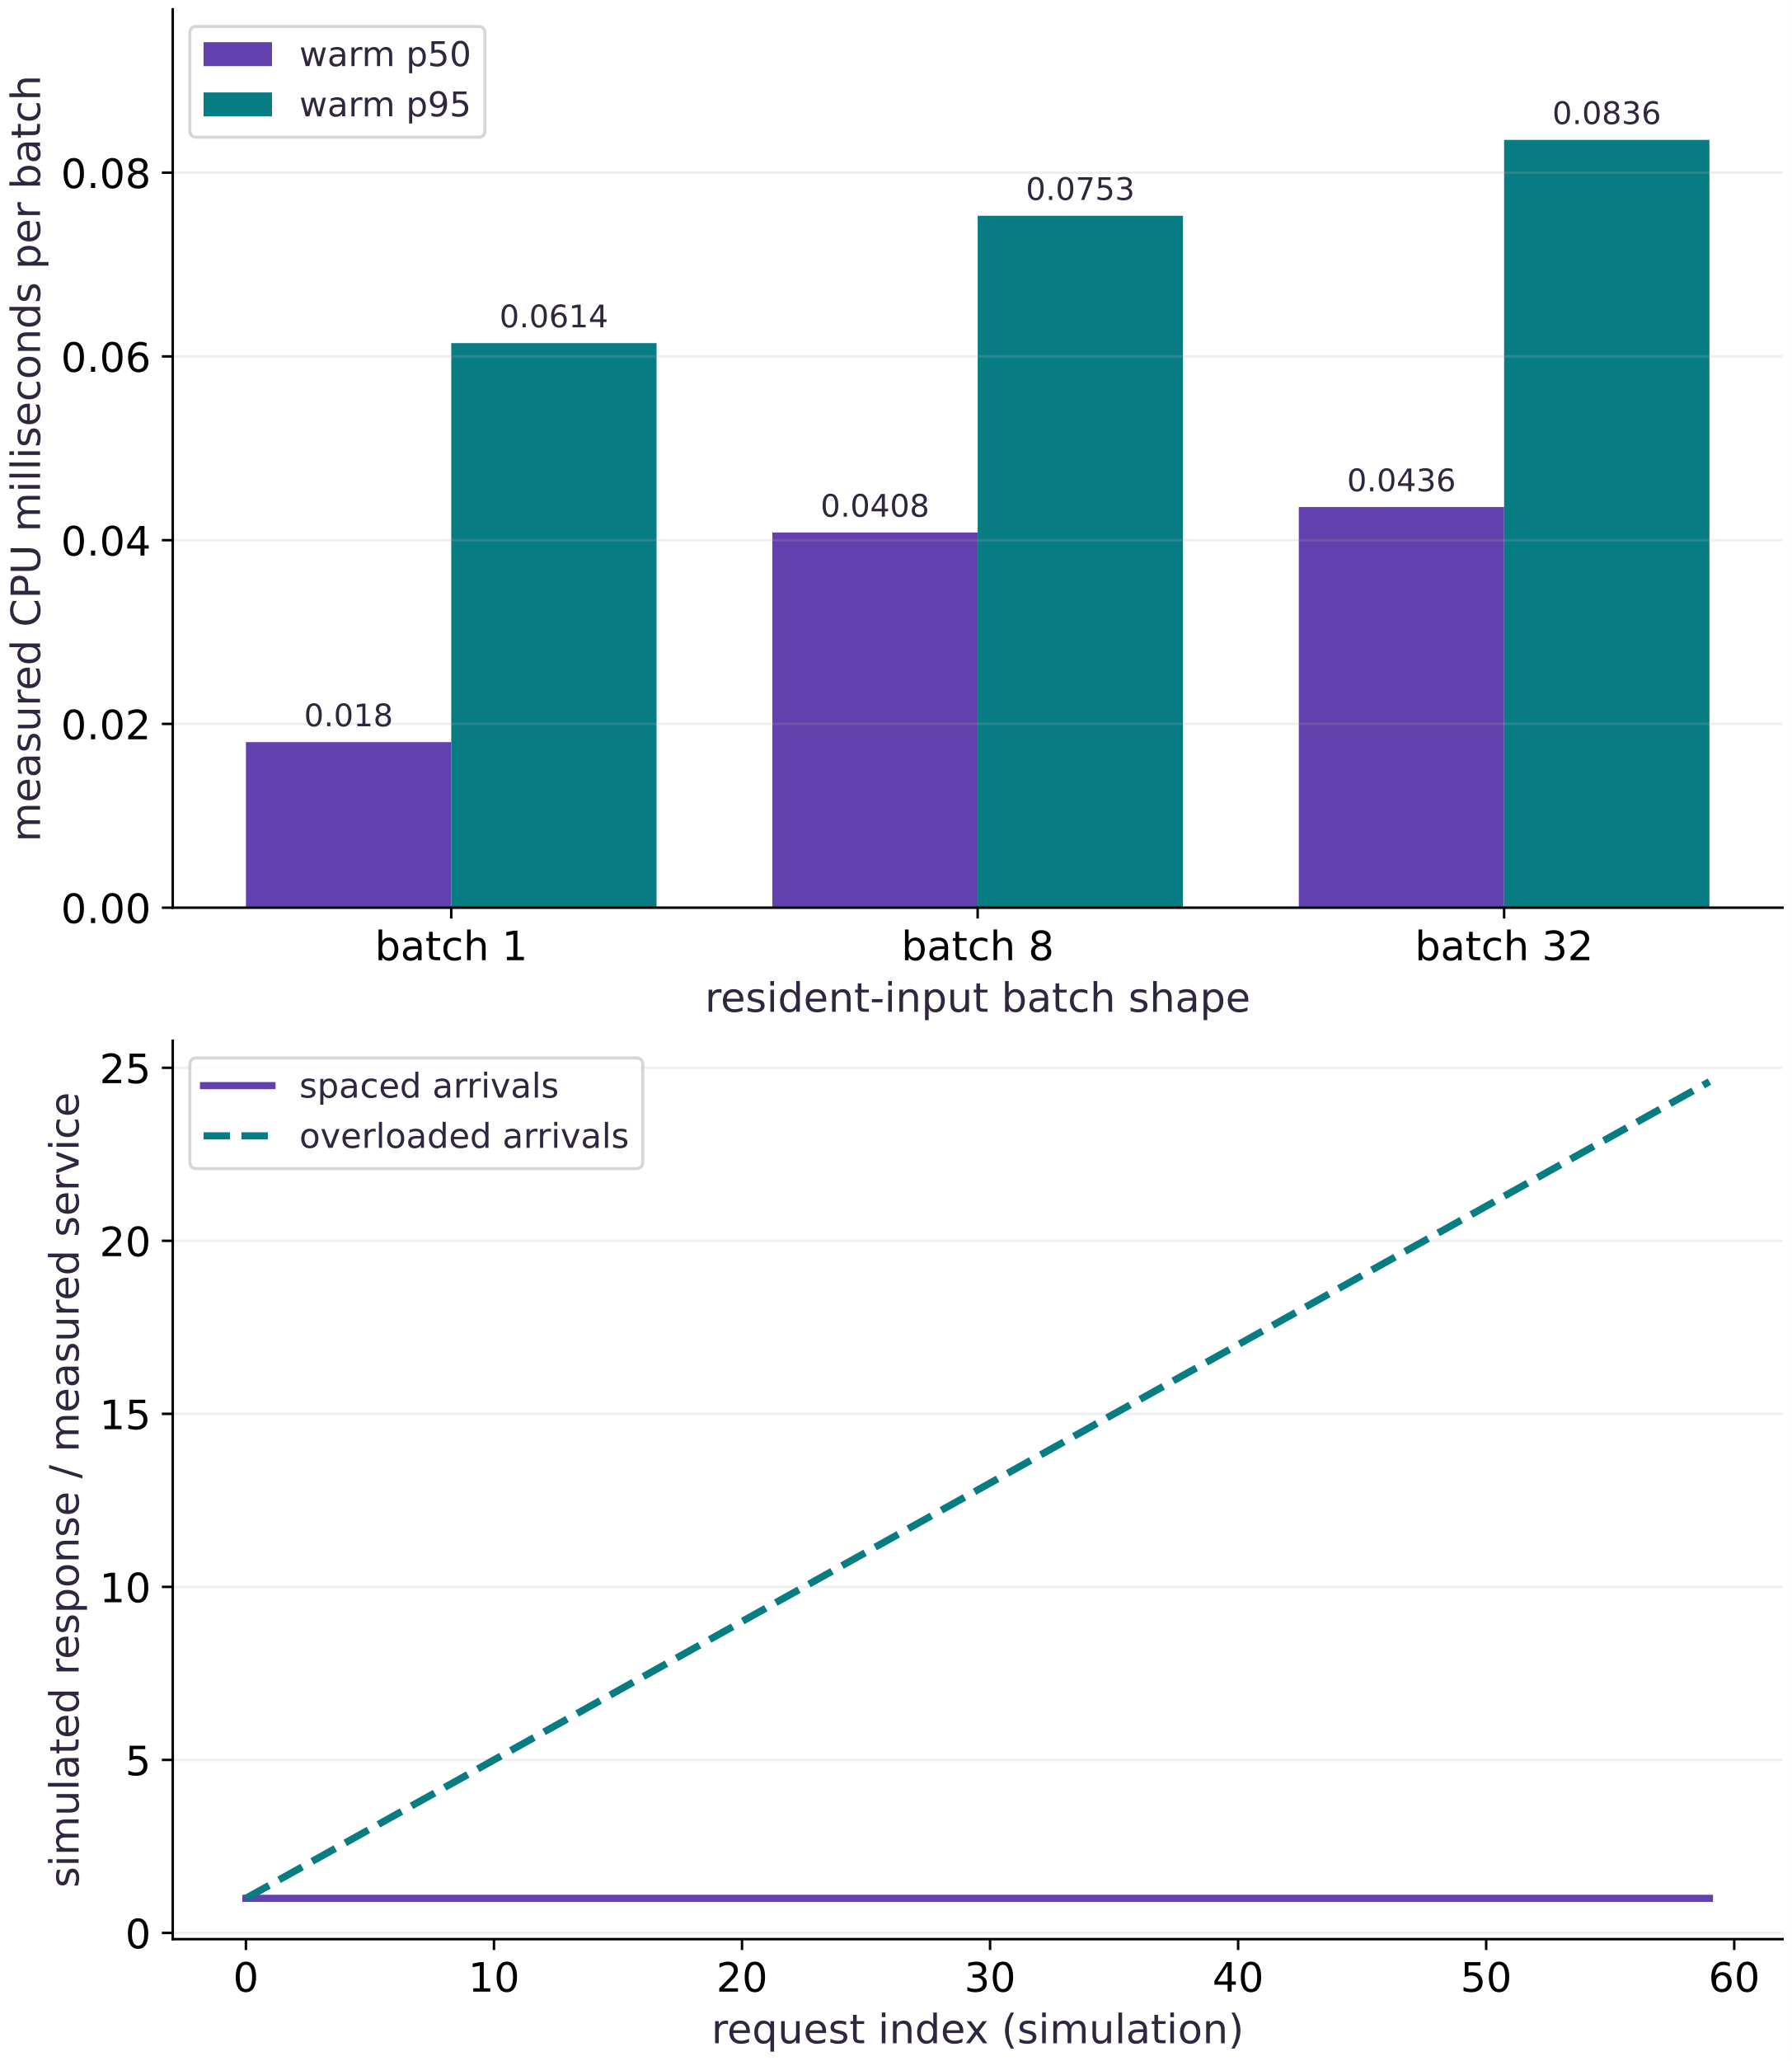
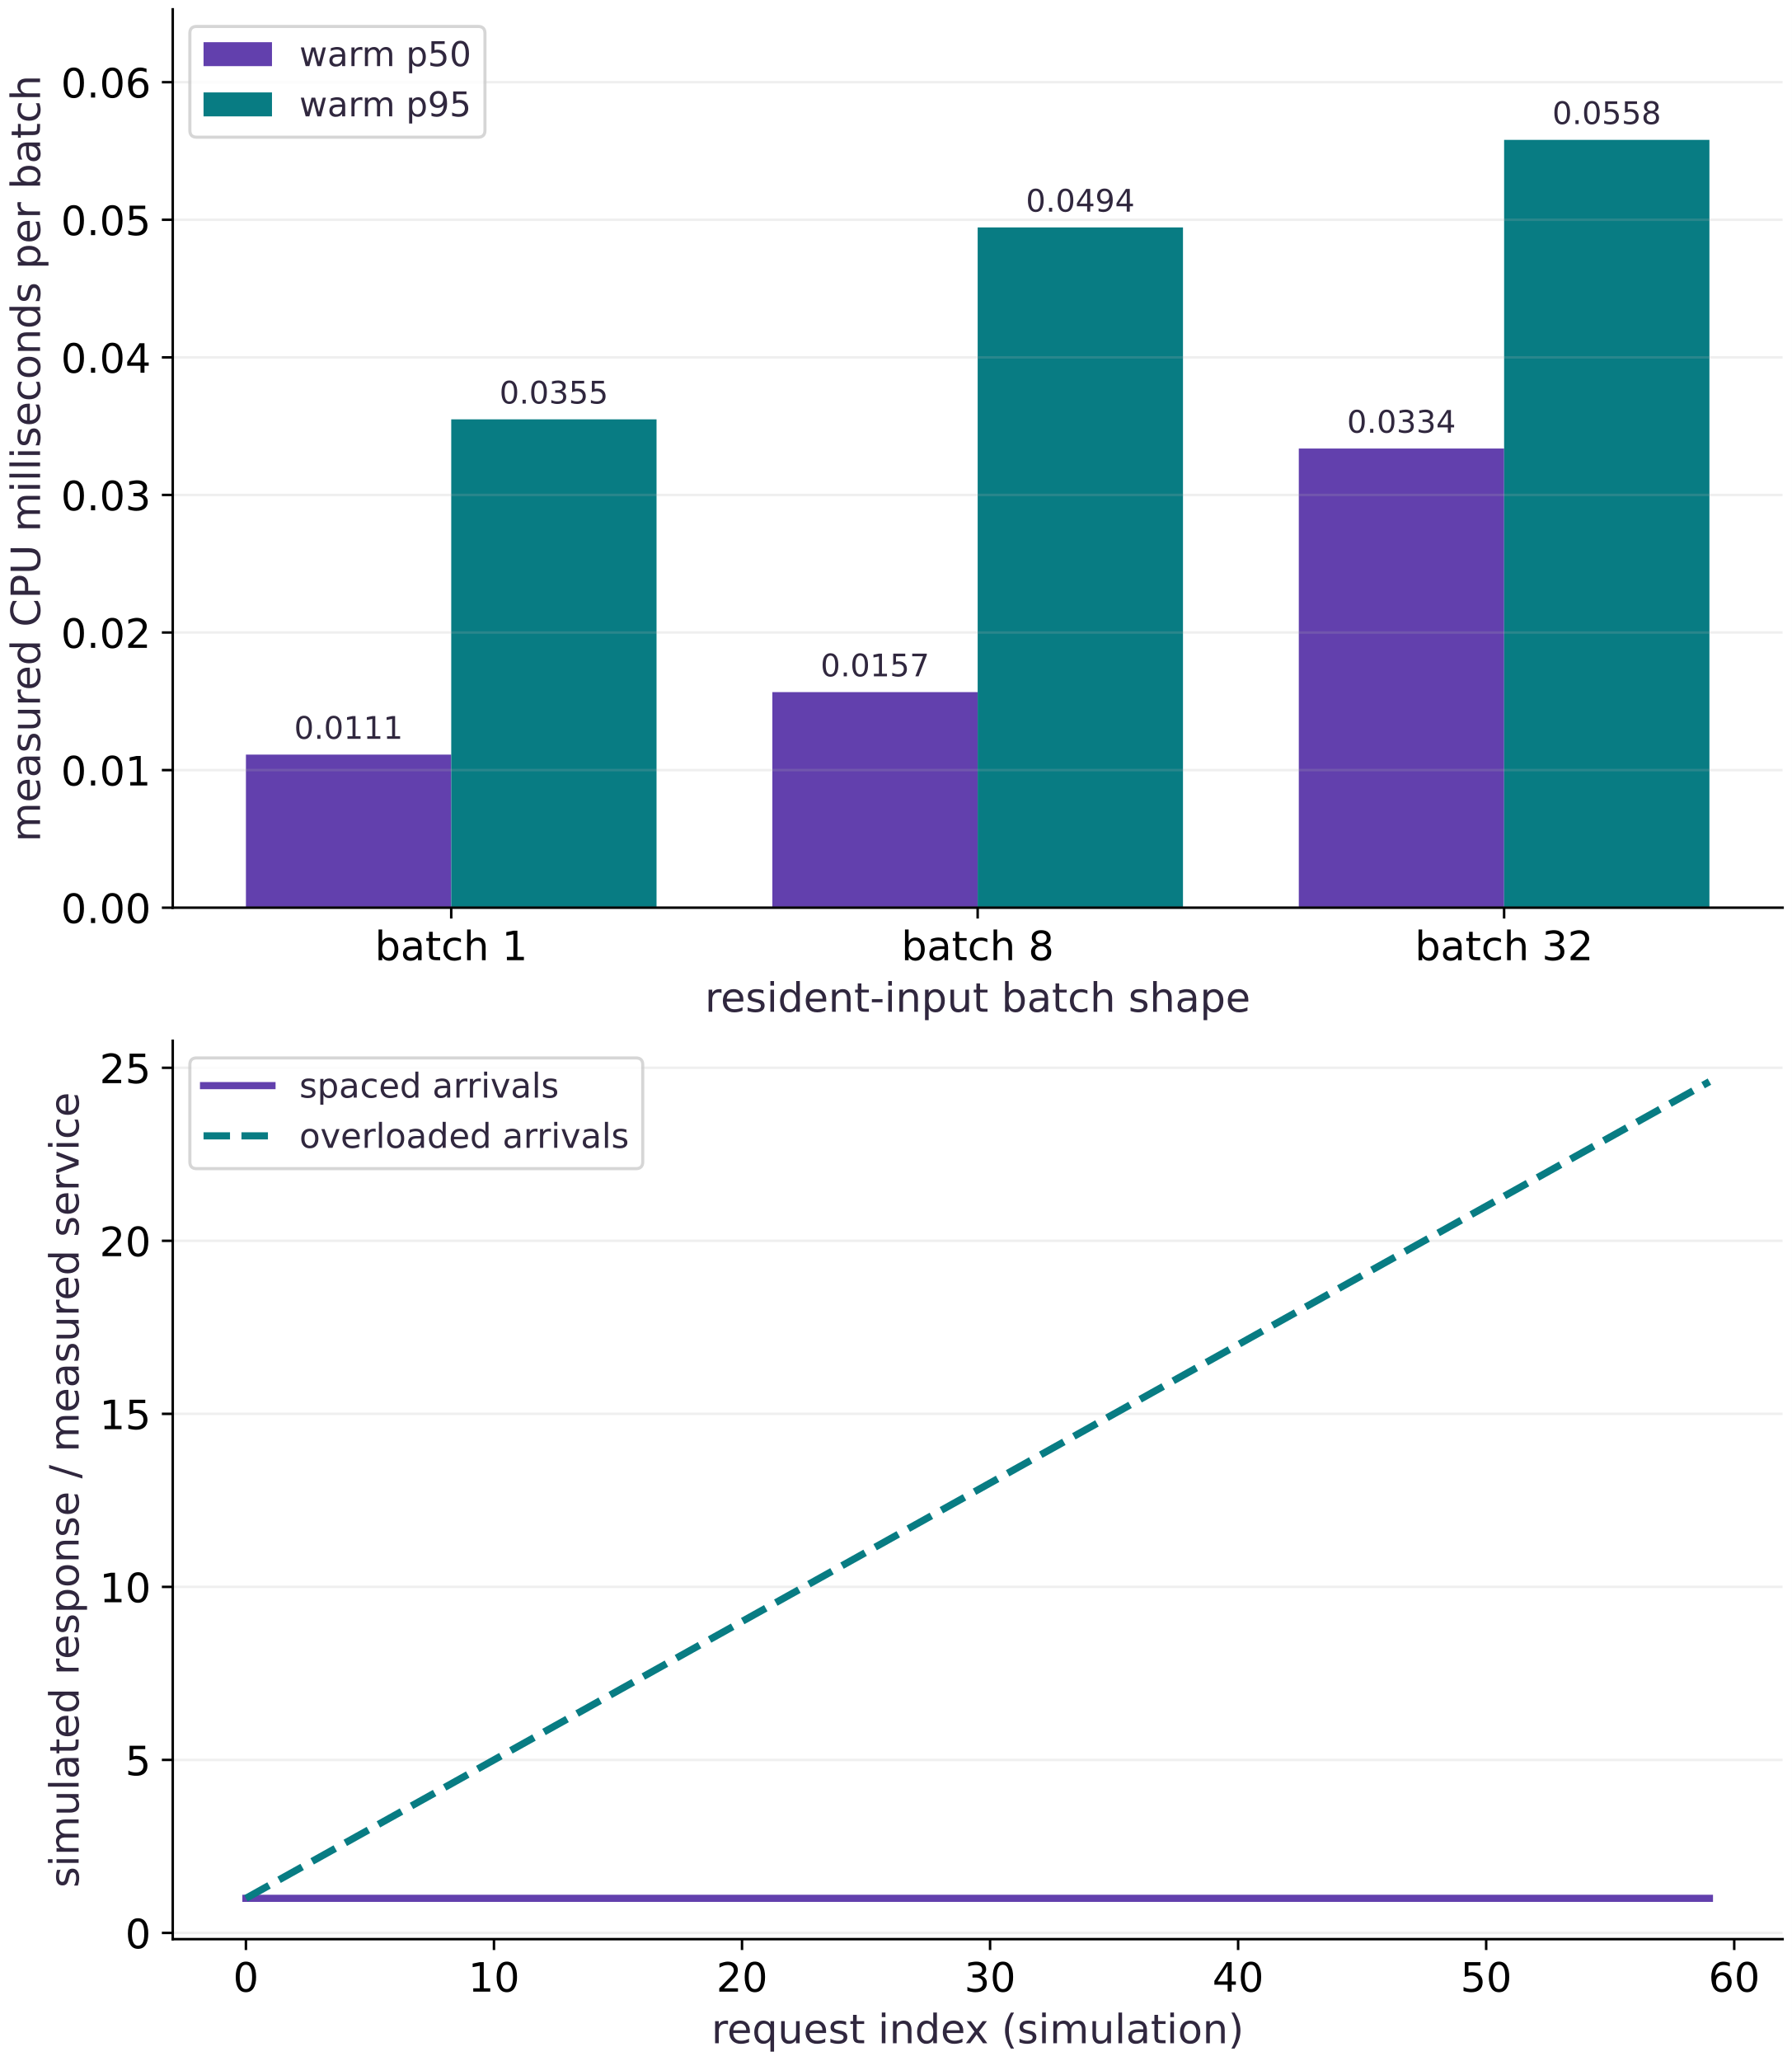
<svg xmlns="http://www.w3.org/2000/svg" xmlns:xlink="http://www.w3.org/1999/xlink" width="576pt" height="662.4pt" viewBox="0 0 576 662.4" version="1.1">
  <defs>
    <style type="text/css">*{stroke-linejoin: round; stroke-linecap: butt}</style>
  </defs>
  <g id="figure_1">
    <g id="patch_1">
      <path d="M 0 662.4  L 576 662.4  L 576 0  L 0 0  z " style="fill: #ffffff" />
    </g>
    <g id="axes_1">
      <g id="patch_2">
        <path d="M 55.527 291.725  L 573 291.725  L 573 3  L 55.527 3  z " style="fill: #ffffff" />
      </g>
      <g id="patch_3">
-         <path d="M 79.049 291.725  L 145.044 291.725  L 145.044 238.512  L 79.049 238.512  z " clip-path="url(#p5a13c304b7)" style="fill: #6240ad" />
+         <path d="M 79.049 291.725  L 145.044 291.725  L 145.044 242.531  L 79.049 242.531  z " clip-path="url(#p5a13c304b7)" style="fill: #6240ad" />
      </g>
      <g id="patch_4">
-         <path d="M 248.268 291.725  L 314.263 291.725  L 314.263 171.148  L 248.268 171.148  z " clip-path="url(#p5a13c304b7)" style="fill: #6240ad" />
+         <path d="M 248.268 291.725  L 314.263 291.725  L 314.263 222.451  L 248.268 222.451  z " clip-path="url(#p5a13c304b7)" style="fill: #6240ad" />
      </g>
      <g id="patch_5">
-         <path d="M 417.487 291.725  L 483.483 291.725  L 483.483 162.966  L 417.487 162.966  z " clip-path="url(#p5a13c304b7)" style="fill: #6240ad" />
+         <path d="M 417.487 291.725  L 483.483 291.725  L 483.483 144.148  L 417.487 144.148  z " clip-path="url(#p5a13c304b7)" style="fill: #6240ad" />
      </g>
      <g id="patch_6">
-         <path d="M 145.044 291.725  L 211.04 291.725  L 211.04 110.281  L 145.044 110.281  z " clip-path="url(#p5a13c304b7)" style="fill: #087c83" />
+         <path d="M 145.044 291.725  L 211.04 291.725  L 211.04 134.782  L 145.044 134.782  z " clip-path="url(#p5a13c304b7)" style="fill: #087c83" />
      </g>
      <g id="patch_7">
-         <path d="M 314.263 291.725  L 380.259 291.725  L 380.259 69.342  L 314.263 69.342  z " clip-path="url(#p5a13c304b7)" style="fill: #087c83" />
+         <path d="M 314.263 291.725  L 380.259 291.725  L 380.259 73.096  L 314.263 73.096  z " clip-path="url(#p5a13c304b7)" style="fill: #087c83" />
      </g>
      <g id="patch_8">
        <path d="M 483.483 291.725  L 549.478 291.725  L 549.478 44.952  L 483.483 44.952  z " clip-path="url(#p5a13c304b7)" style="fill: #087c83" />
      </g>
      <g id="matplotlib.axis_1">
        <g id="xtick_1">
          <g id="line2d_1">
            <defs>
              <path id="m3e28c97b86" d="M 0 0  L 0 3.5  " style="stroke: #000000; stroke-width: 0.8" />
            </defs>
            <g>
              <use xlink:href="#m3e28c97b86" x="145.044" y="291.725" style="stroke: #000000; stroke-width: 0.8" />
            </g>
          </g>
          <g id="text_1">
            <text style="font-size: 13px; font-family: 'DejaVu Sans'; text-anchor: middle" x="145.044" y="308.603" transform="rotate(-0 145.0441 308.6028)">batch 1</text>
          </g>
        </g>
        <g id="xtick_2">
          <g id="line2d_2">
            <g>
              <use xlink:href="#m3e28c97b86" x="314.263" y="291.725" style="stroke: #000000; stroke-width: 0.8" />
            </g>
          </g>
          <g id="text_2">
            <text style="font-size: 13px; font-family: 'DejaVu Sans'; text-anchor: middle" x="314.263" y="308.603" transform="rotate(-0 314.2634 308.6028)">batch 8</text>
          </g>
        </g>
        <g id="xtick_3">
          <g id="line2d_3">
            <g>
              <use xlink:href="#m3e28c97b86" x="483.483" y="291.725" style="stroke: #000000; stroke-width: 0.8" />
            </g>
          </g>
          <g id="text_3">
            <text style="font-size: 13px; font-family: 'DejaVu Sans'; text-anchor: middle" x="483.483" y="308.603" transform="rotate(-0 483.4827 308.6028)">batch 32</text>
          </g>
        </g>
        <g id="text_4">
          <text style="font-size: 13px; font-family: 'DejaVu Sans'; text-anchor: middle; fill: #30273e" x="314.263" y="325.184" transform="rotate(-0 314.2634 325.1844)">resident-input batch shape</text>
        </g>
      </g>
      <g id="matplotlib.axis_2">
        <g id="ytick_1">
          <g id="line2d_4">
            <path d="M 55.527 291.725  L 573 291.725  " clip-path="url(#p5a13c304b7)" style="fill: none; stroke: #b0b0b0; stroke-opacity: 0.2; stroke-width: 0.8; stroke-linecap: square" />
          </g>
          <g id="line2d_5">
            <defs>
              <path id="mbb3c0e264d" d="M 0 0  L -3.5 0  " style="stroke: #000000; stroke-width: 0.8" />
            </defs>
            <g>
              <use xlink:href="#mbb3c0e264d" x="55.527" y="291.725" style="stroke: #000000; stroke-width: 0.8" />
            </g>
          </g>
          <g id="text_5">
            <text style="font-size: 13px; font-family: 'DejaVu Sans'; text-anchor: end" x="48.527" y="296.664" transform="rotate(-0 48.52712 296.6639)">0.00</text>
          </g>
        </g>
        <g id="ytick_2">
          <g id="line2d_6">
-             <path d="M 55.527 232.667  L 573 232.667  " clip-path="url(#p5a13c304b7)" style="fill: none; stroke: #b0b0b0; stroke-opacity: 0.2; stroke-width: 0.8; stroke-linecap: square" />
+             <path d="M 55.527 247.507  L 573 247.507  " clip-path="url(#p5a13c304b7)" style="fill: none; stroke: #b0b0b0; stroke-opacity: 0.2; stroke-width: 0.8; stroke-linecap: square" />
          </g>
          <g id="line2d_7">
            <g>
-               <use xlink:href="#mbb3c0e264d" x="55.527" y="232.667" style="stroke: #000000; stroke-width: 0.8" />
+               <use xlink:href="#mbb3c0e264d" x="55.527" y="247.507" style="stroke: #000000; stroke-width: 0.8" />
            </g>
          </g>
          <g id="text_6">
-             <text style="font-size: 13px; font-family: 'DejaVu Sans'; text-anchor: end" x="48.527" y="237.606" transform="rotate(-0 48.52712 237.6064)">0.02</text>
+             <text style="font-size: 13px; font-family: 'DejaVu Sans'; text-anchor: end" x="48.527" y="252.446" transform="rotate(-0 48.52712 252.4461)">0.01</text>
          </g>
        </g>
        <g id="ytick_3">
          <g id="line2d_8">
-             <path d="M 55.527 173.61  L 573 173.61  " clip-path="url(#p5a13c304b7)" style="fill: none; stroke: #b0b0b0; stroke-opacity: 0.2; stroke-width: 0.8; stroke-linecap: square" />
+             <path d="M 55.527 203.289  L 573 203.289  " clip-path="url(#p5a13c304b7)" style="fill: none; stroke: #b0b0b0; stroke-opacity: 0.2; stroke-width: 0.8; stroke-linecap: square" />
          </g>
          <g id="line2d_9">
            <g>
-               <use xlink:href="#mbb3c0e264d" x="55.527" y="173.61" style="stroke: #000000; stroke-width: 0.8" />
+               <use xlink:href="#mbb3c0e264d" x="55.527" y="203.289" style="stroke: #000000; stroke-width: 0.8" />
            </g>
          </g>
          <g id="text_7">
-             <text style="font-size: 13px; font-family: 'DejaVu Sans'; text-anchor: end" x="48.527" y="178.549" transform="rotate(-0 48.52712 178.5489)">0.04</text>
+             <text style="font-size: 13px; font-family: 'DejaVu Sans'; text-anchor: end" x="48.527" y="208.228" transform="rotate(-0 48.52712 208.2284)">0.02</text>
          </g>
        </g>
        <g id="ytick_4">
          <g id="line2d_10">
-             <path d="M 55.527 114.552  L 573 114.552  " clip-path="url(#p5a13c304b7)" style="fill: none; stroke: #b0b0b0; stroke-opacity: 0.2; stroke-width: 0.8; stroke-linecap: square" />
+             <path d="M 55.527 159.072  L 573 159.072  " clip-path="url(#p5a13c304b7)" style="fill: none; stroke: #b0b0b0; stroke-opacity: 0.2; stroke-width: 0.8; stroke-linecap: square" />
          </g>
          <g id="line2d_11">
            <g>
-               <use xlink:href="#mbb3c0e264d" x="55.527" y="114.552" style="stroke: #000000; stroke-width: 0.8" />
+               <use xlink:href="#mbb3c0e264d" x="55.527" y="159.072" style="stroke: #000000; stroke-width: 0.8" />
            </g>
          </g>
          <g id="text_8">
-             <text style="font-size: 13px; font-family: 'DejaVu Sans'; text-anchor: end" x="48.527" y="119.491" transform="rotate(-0 48.52712 119.4914)">0.06</text>
+             <text style="font-size: 13px; font-family: 'DejaVu Sans'; text-anchor: end" x="48.527" y="164.011" transform="rotate(-0 48.52712 164.0106)">0.03</text>
          </g>
        </g>
        <g id="ytick_5">
          <g id="line2d_12">
-             <path d="M 55.527 55.495  L 573 55.495  " clip-path="url(#p5a13c304b7)" style="fill: none; stroke: #b0b0b0; stroke-opacity: 0.2; stroke-width: 0.8; stroke-linecap: square" />
+             <path d="M 55.527 114.854  L 573 114.854  " clip-path="url(#p5a13c304b7)" style="fill: none; stroke: #b0b0b0; stroke-opacity: 0.2; stroke-width: 0.8; stroke-linecap: square" />
          </g>
          <g id="line2d_13">
            <g>
-               <use xlink:href="#mbb3c0e264d" x="55.527" y="55.495" style="stroke: #000000; stroke-width: 0.8" />
+               <use xlink:href="#mbb3c0e264d" x="55.527" y="114.854" style="stroke: #000000; stroke-width: 0.8" />
            </g>
          </g>
          <g id="text_9">
-             <text style="font-size: 13px; font-family: 'DejaVu Sans'; text-anchor: end" x="48.527" y="60.434" transform="rotate(-0 48.52712 60.43393)">0.08</text>
-           </g>
-         </g>
-         <g id="text_10">
+             <text style="font-size: 13px; font-family: 'DejaVu Sans'; text-anchor: end" x="48.527" y="119.793" transform="rotate(-0 48.52712 119.7929)">0.04</text>
+           </g>
+         </g>
+         <g id="ytick_6">
+           <g id="line2d_14">
+             <path d="M 55.527 70.636  L 573 70.636  " clip-path="url(#p5a13c304b7)" style="fill: none; stroke: #b0b0b0; stroke-opacity: 0.2; stroke-width: 0.8; stroke-linecap: square" />
+           </g>
+           <g id="line2d_15">
+             <g>
+               <use xlink:href="#mbb3c0e264d" x="55.527" y="70.636" style="stroke: #000000; stroke-width: 0.8" />
+             </g>
+           </g>
+           <g id="text_10">
+             <text style="font-size: 13px; font-family: 'DejaVu Sans'; text-anchor: end" x="48.527" y="75.575" transform="rotate(-0 48.52712 75.57518)">0.05</text>
+           </g>
+         </g>
+         <g id="ytick_7">
+           <g id="line2d_16">
+             <path d="M 55.527 26.418  L 573 26.418  " clip-path="url(#p5a13c304b7)" style="fill: none; stroke: #b0b0b0; stroke-opacity: 0.2; stroke-width: 0.8; stroke-linecap: square" />
+           </g>
+           <g id="line2d_17">
+             <g>
+               <use xlink:href="#mbb3c0e264d" x="55.527" y="26.418" style="stroke: #000000; stroke-width: 0.8" />
+             </g>
+           </g>
+           <g id="text_11">
+             <text style="font-size: 13px; font-family: 'DejaVu Sans'; text-anchor: end" x="48.527" y="31.357" transform="rotate(-0 48.52712 31.35744)">0.06</text>
+           </g>
+         </g>
+         <g id="text_12">
          <text style="font-size: 13px; font-family: 'DejaVu Sans'; text-anchor: middle; fill: #30273e" x="12.878" y="147.363" transform="rotate(-90 12.87821 147.3626)">measured CPU milliseconds per batch</text>
        </g>
      </g>
      <g id="patch_9">
        <path d="M 55.527 291.725  L 55.527 3  " style="fill: none; stroke: #000000; stroke-width: 0.8; stroke-linejoin: miter; stroke-linecap: square" />
      </g>
      <g id="patch_10">
        <path d="M 55.527 291.725  L 573 291.725  " style="fill: none; stroke: #000000; stroke-width: 0.8; stroke-linejoin: miter; stroke-linecap: square" />
      </g>
-       <g id="text_11">
-         <text style="font-size: 10px; font-family: 'DejaVu Sans'; text-anchor: middle; fill: #30273e" x="112.046" y="233.432" transform="rotate(-0 112.0464 233.4319)">0.018</text>
-       </g>
-       <g id="text_12">
-         <text style="font-size: 10px; font-family: 'DejaVu Sans'; text-anchor: middle; fill: #30273e" x="281.266" y="166.069" transform="rotate(-0 281.2657 166.0687)">0.0408</text>
-       </g>
      <g id="text_13">
-         <text style="font-size: 10px; font-family: 'DejaVu Sans'; text-anchor: middle; fill: #30273e" x="450.485" y="157.887" transform="rotate(-0 450.485 157.8865)">0.0436</text>
+         <text style="font-size: 10px; font-family: 'DejaVu Sans'; text-anchor: middle; fill: #30273e" x="112.046" y="237.451" transform="rotate(-0 112.0464 237.4514)">0.0111</text>
      </g>
      <g id="text_14">
-         <text style="font-size: 10px; font-family: 'DejaVu Sans'; text-anchor: middle; fill: #30273e" x="178.042" y="105.201" transform="rotate(-0 178.0419 105.2011)">0.0614</text>
+         <text style="font-size: 10px; font-family: 'DejaVu Sans'; text-anchor: middle; fill: #30273e" x="281.266" y="217.372" transform="rotate(-0 281.2657 217.3716)">0.0157</text>
      </g>
      <g id="text_15">
-         <text style="font-size: 10px; font-family: 'DejaVu Sans'; text-anchor: middle; fill: #30273e" x="347.261" y="64.262" transform="rotate(-0 347.2612 64.26244)">0.0753</text>
+         <text style="font-size: 10px; font-family: 'DejaVu Sans'; text-anchor: middle; fill: #30273e" x="450.485" y="139.068" transform="rotate(-0 450.485 139.068)">0.0334</text>
      </g>
      <g id="text_16">
-         <text style="font-size: 10px; font-family: 'DejaVu Sans'; text-anchor: middle; fill: #30273e" x="516.481" y="39.872" transform="rotate(-0 516.4805 39.87199)">0.0836</text>
+         <text style="font-size: 10px; font-family: 'DejaVu Sans'; text-anchor: middle; fill: #30273e" x="178.042" y="129.702" transform="rotate(-0 178.0419 129.7023)">0.0355</text>
+       </g>
+       <g id="text_17">
+         <text style="font-size: 10px; font-family: 'DejaVu Sans'; text-anchor: middle; fill: #30273e" x="347.261" y="68.016" transform="rotate(-0 347.2612 68.01621)">0.0494</text>
+       </g>
+       <g id="text_18">
+         <text style="font-size: 10px; font-family: 'DejaVu Sans'; text-anchor: middle; fill: #30273e" x="516.481" y="39.872" transform="rotate(-0 516.4805 39.87199)">0.0558</text>
      </g>
      <g id="legend_1">
        <g id="patch_11">
          <path d="M 63.227 44.092  L 153.685 44.092  Q 155.885 44.092 155.885 41.892  L 155.885 10.7  Q 155.885 8.5 153.685 8.5  L 63.227 8.5  Q 61.027 8.5 61.027 10.7  L 61.027 41.892  Q 61.027 44.092 63.227 44.092  z " style="fill: #ffffff; opacity: 0.8; stroke: #cccccc; stroke-linejoin: miter" />
        </g>
        <g id="patch_12">
          <path d="M 65.427 21.259  L 87.427 21.259  L 87.427 13.559  L 65.427 13.559  z " style="fill: #6240ad" />
        </g>
-         <g id="text_17">
+         <g id="text_19">
          <text style="font-size: 11px; font-family: 'DejaVu Sans'; text-anchor: start; fill: #30273e" x="96.227" y="21.259" transform="rotate(-0 96.22711 21.25852)">warm p50</text>
        </g>
        <g id="patch_13">
          <path d="M 65.427 37.404  L 87.427 37.404  L 87.427 29.704  L 65.427 29.704  z " style="fill: #087c83" />
        </g>
-         <g id="text_18">
+         <g id="text_20">
          <text style="font-size: 11px; font-family: 'DejaVu Sans'; text-anchor: start; fill: #30273e" x="96.227" y="37.404" transform="rotate(-0 96.22711 37.40446)">warm p95</text>
        </g>
      </g>
    </g>
    <g id="axes_2">
      <g id="patch_14">
        <path d="M 55.527 623.237  L 573 623.237  L 573 334.512  L 55.527 334.512  z " style="fill: #ffffff" />
      </g>
      <g id="matplotlib.axis_3">
        <g id="xtick_4">
-           <g id="line2d_14">
+           <g id="line2d_18">
            <g>
              <use xlink:href="#m3e28c97b86" x="79.049" y="623.237" style="stroke: #000000; stroke-width: 0.8" />
            </g>
          </g>
-           <g id="text_19">
+           <g id="text_21">
            <text style="font-size: 13px; font-family: 'DejaVu Sans'; text-anchor: middle" x="79.049" y="640.115" transform="rotate(-0 79.0486 640.1146)">0</text>
          </g>
        </g>
        <g id="xtick_5">
-           <g id="line2d_15">
+           <g id="line2d_19">
            <g>
              <use xlink:href="#m3e28c97b86" x="158.782" y="623.237" style="stroke: #000000; stroke-width: 0.8" />
            </g>
          </g>
-           <g id="text_20">
+           <g id="text_22">
            <text style="font-size: 13px; font-family: 'DejaVu Sans'; text-anchor: middle" x="158.782" y="640.115" transform="rotate(-0 158.7824 640.1146)">10</text>
          </g>
        </g>
        <g id="xtick_6">
-           <g id="line2d_16">
+           <g id="line2d_20">
            <g>
              <use xlink:href="#m3e28c97b86" x="238.516" y="623.237" style="stroke: #000000; stroke-width: 0.8" />
            </g>
          </g>
-           <g id="text_21">
+           <g id="text_23">
            <text style="font-size: 13px; font-family: 'DejaVu Sans'; text-anchor: middle" x="238.516" y="640.115" transform="rotate(-0 238.5163 640.1146)">20</text>
          </g>
        </g>
        <g id="xtick_7">
-           <g id="line2d_17">
+           <g id="line2d_21">
            <g>
              <use xlink:href="#m3e28c97b86" x="318.25" y="623.237" style="stroke: #000000; stroke-width: 0.8" />
            </g>
          </g>
-           <g id="text_22">
+           <g id="text_24">
            <text style="font-size: 13px; font-family: 'DejaVu Sans'; text-anchor: middle" x="318.25" y="640.115" transform="rotate(-0 318.2501 640.1146)">30</text>
          </g>
        </g>
        <g id="xtick_8">
-           <g id="line2d_18">
+           <g id="line2d_22">
            <g>
              <use xlink:href="#m3e28c97b86" x="397.984" y="623.237" style="stroke: #000000; stroke-width: 0.8" />
            </g>
          </g>
-           <g id="text_23">
+           <g id="text_25">
            <text style="font-size: 13px; font-family: 'DejaVu Sans'; text-anchor: middle" x="397.984" y="640.115" transform="rotate(-0 397.984 640.1146)">40</text>
          </g>
        </g>
        <g id="xtick_9">
-           <g id="line2d_19">
+           <g id="line2d_23">
            <g>
              <use xlink:href="#m3e28c97b86" x="477.718" y="623.237" style="stroke: #000000; stroke-width: 0.8" />
            </g>
          </g>
-           <g id="text_24">
+           <g id="text_26">
            <text style="font-size: 13px; font-family: 'DejaVu Sans'; text-anchor: middle" x="477.718" y="640.115" transform="rotate(-0 477.7178 640.1146)">50</text>
          </g>
        </g>
        <g id="xtick_10">
-           <g id="line2d_20">
+           <g id="line2d_24">
            <g>
              <use xlink:href="#m3e28c97b86" x="557.452" y="623.237" style="stroke: #000000; stroke-width: 0.8" />
            </g>
          </g>
-           <g id="text_25">
+           <g id="text_27">
            <text style="font-size: 13px; font-family: 'DejaVu Sans'; text-anchor: middle" x="557.452" y="640.115" transform="rotate(-0 557.4517 640.1146)">60</text>
          </g>
        </g>
-         <g id="text_26">
+         <g id="text_28">
          <text style="font-size: 13px; font-family: 'DejaVu Sans'; text-anchor: middle; fill: #30273e" x="314.263" y="656.696" transform="rotate(-0 314.2634 656.6962)">request index (simulation)</text>
        </g>
      </g>
      <g id="matplotlib.axis_4">
-         <g id="ytick_6">
-           <g id="line2d_21">
-             <path d="M 55.527 621.235  L 573 621.235  " clip-path="url(#pe984408ef5)" style="fill: none; stroke: #b0b0b0; stroke-opacity: 0.2; stroke-width: 0.8; stroke-linecap: square" />
-           </g>
-           <g id="line2d_22">
-             <g>
-               <use xlink:href="#mbb3c0e264d" x="55.527" y="621.235" style="stroke: #000000; stroke-width: 0.8" />
-             </g>
-           </g>
-           <g id="text_27">
-             <text style="font-size: 13px; font-family: 'DejaVu Sans'; text-anchor: end" x="48.527" y="626.174" transform="rotate(-0 48.52712 626.1737)">0</text>
-           </g>
-         </g>
-         <g id="ytick_7">
-           <g id="line2d_23">
-             <path d="M 55.527 565.625  L 573 565.625  " clip-path="url(#pe984408ef5)" style="fill: none; stroke: #b0b0b0; stroke-opacity: 0.2; stroke-width: 0.8; stroke-linecap: square" />
-           </g>
-           <g id="line2d_24">
-             <g>
-               <use xlink:href="#mbb3c0e264d" x="55.527" y="565.625" style="stroke: #000000; stroke-width: 0.8" />
-             </g>
-           </g>
-           <g id="text_28">
-             <text style="font-size: 13px; font-family: 'DejaVu Sans'; text-anchor: end" x="48.527" y="570.564" transform="rotate(-0 48.52712 570.5642)">5</text>
-           </g>
-         </g>
        <g id="ytick_8">
          <g id="line2d_25">
-             <path d="M 55.527 510.016  L 573 510.016  " clip-path="url(#pe984408ef5)" style="fill: none; stroke: #b0b0b0; stroke-opacity: 0.2; stroke-width: 0.8; stroke-linecap: square" />
+             <path d="M 55.527 621.235  L 573 621.235  " clip-path="url(#pe984408ef5)" style="fill: none; stroke: #b0b0b0; stroke-opacity: 0.2; stroke-width: 0.8; stroke-linecap: square" />
          </g>
          <g id="line2d_26">
            <g>
-               <use xlink:href="#mbb3c0e264d" x="55.527" y="510.016" style="stroke: #000000; stroke-width: 0.8" />
+               <use xlink:href="#mbb3c0e264d" x="55.527" y="621.235" style="stroke: #000000; stroke-width: 0.8" />
            </g>
          </g>
          <g id="text_29">
-             <text style="font-size: 13px; font-family: 'DejaVu Sans'; text-anchor: end" x="48.527" y="514.955" transform="rotate(-0 48.52712 514.9546)">10</text>
+             <text style="font-size: 13px; font-family: 'DejaVu Sans'; text-anchor: end" x="48.527" y="626.174" transform="rotate(-0 48.52712 626.1737)">0</text>
          </g>
        </g>
        <g id="ytick_9">
          <g id="line2d_27">
-             <path d="M 55.527 454.406  L 573 454.406  " clip-path="url(#pe984408ef5)" style="fill: none; stroke: #b0b0b0; stroke-opacity: 0.2; stroke-width: 0.8; stroke-linecap: square" />
+             <path d="M 55.527 565.625  L 573 565.625  " clip-path="url(#pe984408ef5)" style="fill: none; stroke: #b0b0b0; stroke-opacity: 0.2; stroke-width: 0.8; stroke-linecap: square" />
          </g>
          <g id="line2d_28">
            <g>
-               <use xlink:href="#mbb3c0e264d" x="55.527" y="454.406" style="stroke: #000000; stroke-width: 0.8" />
+               <use xlink:href="#mbb3c0e264d" x="55.527" y="565.625" style="stroke: #000000; stroke-width: 0.8" />
            </g>
          </g>
          <g id="text_30">
-             <text style="font-size: 13px; font-family: 'DejaVu Sans'; text-anchor: end" x="48.527" y="459.345" transform="rotate(-0 48.52712 459.3451)">15</text>
+             <text style="font-size: 13px; font-family: 'DejaVu Sans'; text-anchor: end" x="48.527" y="570.564" transform="rotate(-0 48.52712 570.5642)">5</text>
          </g>
        </g>
        <g id="ytick_10">
          <g id="line2d_29">
-             <path d="M 55.527 398.797  L 573 398.797  " clip-path="url(#pe984408ef5)" style="fill: none; stroke: #b0b0b0; stroke-opacity: 0.2; stroke-width: 0.8; stroke-linecap: square" />
+             <path d="M 55.527 510.016  L 573 510.016  " clip-path="url(#pe984408ef5)" style="fill: none; stroke: #b0b0b0; stroke-opacity: 0.2; stroke-width: 0.8; stroke-linecap: square" />
          </g>
          <g id="line2d_30">
            <g>
-               <use xlink:href="#mbb3c0e264d" x="55.527" y="398.797" style="stroke: #000000; stroke-width: 0.8" />
+               <use xlink:href="#mbb3c0e264d" x="55.527" y="510.016" style="stroke: #000000; stroke-width: 0.8" />
            </g>
          </g>
          <g id="text_31">
-             <text style="font-size: 13px; font-family: 'DejaVu Sans'; text-anchor: end" x="48.527" y="403.736" transform="rotate(-0 48.52712 403.7356)">20</text>
+             <text style="font-size: 13px; font-family: 'DejaVu Sans'; text-anchor: end" x="48.527" y="514.955" transform="rotate(-0 48.52712 514.9546)">10</text>
          </g>
        </g>
        <g id="ytick_11">
          <g id="line2d_31">
+             <path d="M 55.527 454.406  L 573 454.406  " clip-path="url(#pe984408ef5)" style="fill: none; stroke: #b0b0b0; stroke-opacity: 0.2; stroke-width: 0.8; stroke-linecap: square" />
+           </g>
+           <g id="line2d_32">
+             <g>
+               <use xlink:href="#mbb3c0e264d" x="55.527" y="454.406" style="stroke: #000000; stroke-width: 0.8" />
+             </g>
+           </g>
+           <g id="text_32">
+             <text style="font-size: 13px; font-family: 'DejaVu Sans'; text-anchor: end" x="48.527" y="459.345" transform="rotate(-0 48.52712 459.3451)">15</text>
+           </g>
+         </g>
+         <g id="ytick_12">
+           <g id="line2d_33">
+             <path d="M 55.527 398.797  L 573 398.797  " clip-path="url(#pe984408ef5)" style="fill: none; stroke: #b0b0b0; stroke-opacity: 0.2; stroke-width: 0.8; stroke-linecap: square" />
+           </g>
+           <g id="line2d_34">
+             <g>
+               <use xlink:href="#mbb3c0e264d" x="55.527" y="398.797" style="stroke: #000000; stroke-width: 0.8" />
+             </g>
+           </g>
+           <g id="text_33">
+             <text style="font-size: 13px; font-family: 'DejaVu Sans'; text-anchor: end" x="48.527" y="403.736" transform="rotate(-0 48.52712 403.7356)">20</text>
+           </g>
+         </g>
+         <g id="ytick_13">
+           <g id="line2d_35">
            <path d="M 55.527 343.187  L 573 343.187  " clip-path="url(#pe984408ef5)" style="fill: none; stroke: #b0b0b0; stroke-opacity: 0.2; stroke-width: 0.8; stroke-linecap: square" />
          </g>
-           <g id="line2d_32">
+           <g id="line2d_36">
            <g>
              <use xlink:href="#mbb3c0e264d" x="55.527" y="343.187" style="stroke: #000000; stroke-width: 0.8" />
            </g>
          </g>
-           <g id="text_32">
+           <g id="text_34">
            <text style="font-size: 13px; font-family: 'DejaVu Sans'; text-anchor: end" x="48.527" y="348.126" transform="rotate(-0 48.52712 348.1261)">25</text>
          </g>
        </g>
-         <g id="text_33">
+         <g id="text_35">
          <text style="font-size: 13px; font-family: 'DejaVu Sans'; text-anchor: middle; fill: #30273e" x="25.281" y="478.874" transform="rotate(-90 25.28102 478.8743)">simulated response / measured service</text>
        </g>
      </g>
-       <g id="line2d_33">
+       <g id="line2d_37">
        <path d="M 79.049 610.113  L 87.022 610.113  L 94.995 610.113  L 102.969 610.113  L 110.942 610.113  L 118.916 610.113  L 126.889 610.113  L 134.862 610.113  L 142.836 610.113  L 150.809 610.113  L 158.782 610.113  L 166.756 610.113  L 174.729 610.113  L 182.703 610.113  L 190.676 610.113  L 198.649 610.113  L 206.623 610.113  L 214.596 610.113  L 222.57 610.113  L 230.543 610.113  L 238.516 610.113  L 246.49 610.113  L 254.463 610.113  L 262.436 610.113  L 270.41 610.113  L 278.383 610.113  L 286.357 610.113  L 294.33 610.113  L 302.303 610.113  L 310.277 610.113  L 318.25 610.113  L 326.224 610.113  L 334.197 610.113  L 342.17 610.113  L 350.144 610.113  L 358.117 610.113  L 366.09 610.113  L 374.064 610.113  L 382.037 610.113  L 390.011 610.113  L 397.984 610.113  L 405.957 610.113  L 413.931 610.113  L 421.904 610.113  L 429.878 610.113  L 437.851 610.113  L 445.824 610.113  L 453.798 610.113  L 461.771 610.113  L 469.744 610.113  L 477.718 610.113  L 485.691 610.113  L 493.665 610.113  L 501.638 610.113  L 509.611 610.113  L 517.585 610.113  L 525.558 610.113  L 533.532 610.113  L 541.505 610.113  L 549.478 610.113  " clip-path="url(#pe984408ef5)" style="fill: none; stroke: #6240ad; stroke-width: 2.3; stroke-linecap: square" />
      </g>
-       <g id="line2d_34">
+       <g id="line2d_38">
        <path d="M 79.049 610.113  L 87.022 605.664  L 94.995 601.215  L 102.969 596.767  L 110.942 592.318  L 118.916 587.869  L 126.889 583.42  L 134.862 578.971  L 142.836 574.523  L 150.809 570.074  L 158.782 565.625  L 166.756 561.176  L 174.729 556.728  L 182.703 552.279  L 190.676 547.83  L 198.649 543.381  L 206.623 538.933  L 214.596 534.484  L 222.57 530.035  L 230.543 525.586  L 238.516 521.138  L 246.49 516.689  L 254.463 512.24  L 262.436 507.791  L 270.41 503.343  L 278.383 498.894  L 286.357 494.445  L 294.33 489.996  L 302.303 485.547  L 310.277 481.099  L 318.25 476.65  L 326.224 472.201  L 334.197 467.752  L 342.17 463.304  L 350.144 458.855  L 358.117 454.406  L 366.09 449.957  L 374.064 445.509  L 382.037 441.06  L 390.011 436.611  L 397.984 432.162  L 405.957 427.714  L 413.931 423.265  L 421.904 418.816  L 429.878 414.367  L 437.851 409.919  L 445.824 405.47  L 453.798 401.021  L 461.771 396.572  L 469.744 392.123  L 477.718 387.675  L 485.691 383.226  L 493.665 378.777  L 501.638 374.328  L 509.611 369.88  L 517.585 365.431  L 525.558 360.982  L 533.532 356.533  L 541.505 352.085  L 549.478 347.636  " clip-path="url(#pe984408ef5)" style="fill: none; stroke-dasharray: 8.51,3.68; stroke-dashoffset: 0; stroke: #087c83; stroke-width: 2.3" />
      </g>
      <g id="patch_15">
        <path d="M 55.527 623.237  L 55.527 334.512  " style="fill: none; stroke: #000000; stroke-width: 0.8; stroke-linejoin: miter; stroke-linecap: square" />
      </g>
      <g id="patch_16">
        <path d="M 55.527 623.237  L 573 623.237  " style="fill: none; stroke: #000000; stroke-width: 0.8; stroke-linejoin: miter; stroke-linecap: square" />
      </g>
      <g id="legend_2">
        <g id="patch_17">
          <path d="M 63.227 375.604  L 204.404 375.604  Q 206.604 375.604 206.604 373.404  L 206.604 342.212  Q 206.604 340.012 204.404 340.012  L 63.227 340.012  Q 61.027 340.012 61.027 342.212  L 61.027 373.404  Q 61.027 375.604 63.227 375.604  z " style="fill: #ffffff; opacity: 0.8; stroke: #cccccc; stroke-linejoin: miter" />
        </g>
-         <g id="line2d_35">
+         <g id="line2d_39">
          <path d="M 65.427 348.92  L 76.427 348.92  L 87.427 348.92  " style="fill: none; stroke: #6240ad; stroke-width: 2.3; stroke-linecap: square" />
        </g>
-         <g id="text_34">
+         <g id="text_36">
          <text style="font-size: 11px; font-family: 'DejaVu Sans'; text-anchor: start; fill: #30273e" x="96.227" y="352.77" transform="rotate(-0 96.22711 352.7703)">spaced arrivals</text>
        </g>
-         <g id="line2d_36">
+         <g id="line2d_40">
          <path d="M 65.427 365.066  L 76.427 365.066  L 87.427 365.066  " style="fill: none; stroke-dasharray: 8.51,3.68; stroke-dashoffset: 0; stroke: #087c83; stroke-width: 2.3" />
        </g>
-         <g id="text_35">
+         <g id="text_37">
          <text style="font-size: 11px; font-family: 'DejaVu Sans'; text-anchor: start; fill: #30273e" x="96.227" y="368.916" transform="rotate(-0 96.22711 368.9162)">overloaded arrivals</text>
        </g>
      </g>
    </g>
  </g>
  <defs>
    <clipPath id="p5a13c304b7">
      <rect x="55.527" y="3" width="517.473" height="288.725" />
    </clipPath>
    <clipPath id="pe984408ef5">
      <rect x="55.527" y="334.512" width="517.473" height="288.725" />
    </clipPath>
  </defs>
</svg>
